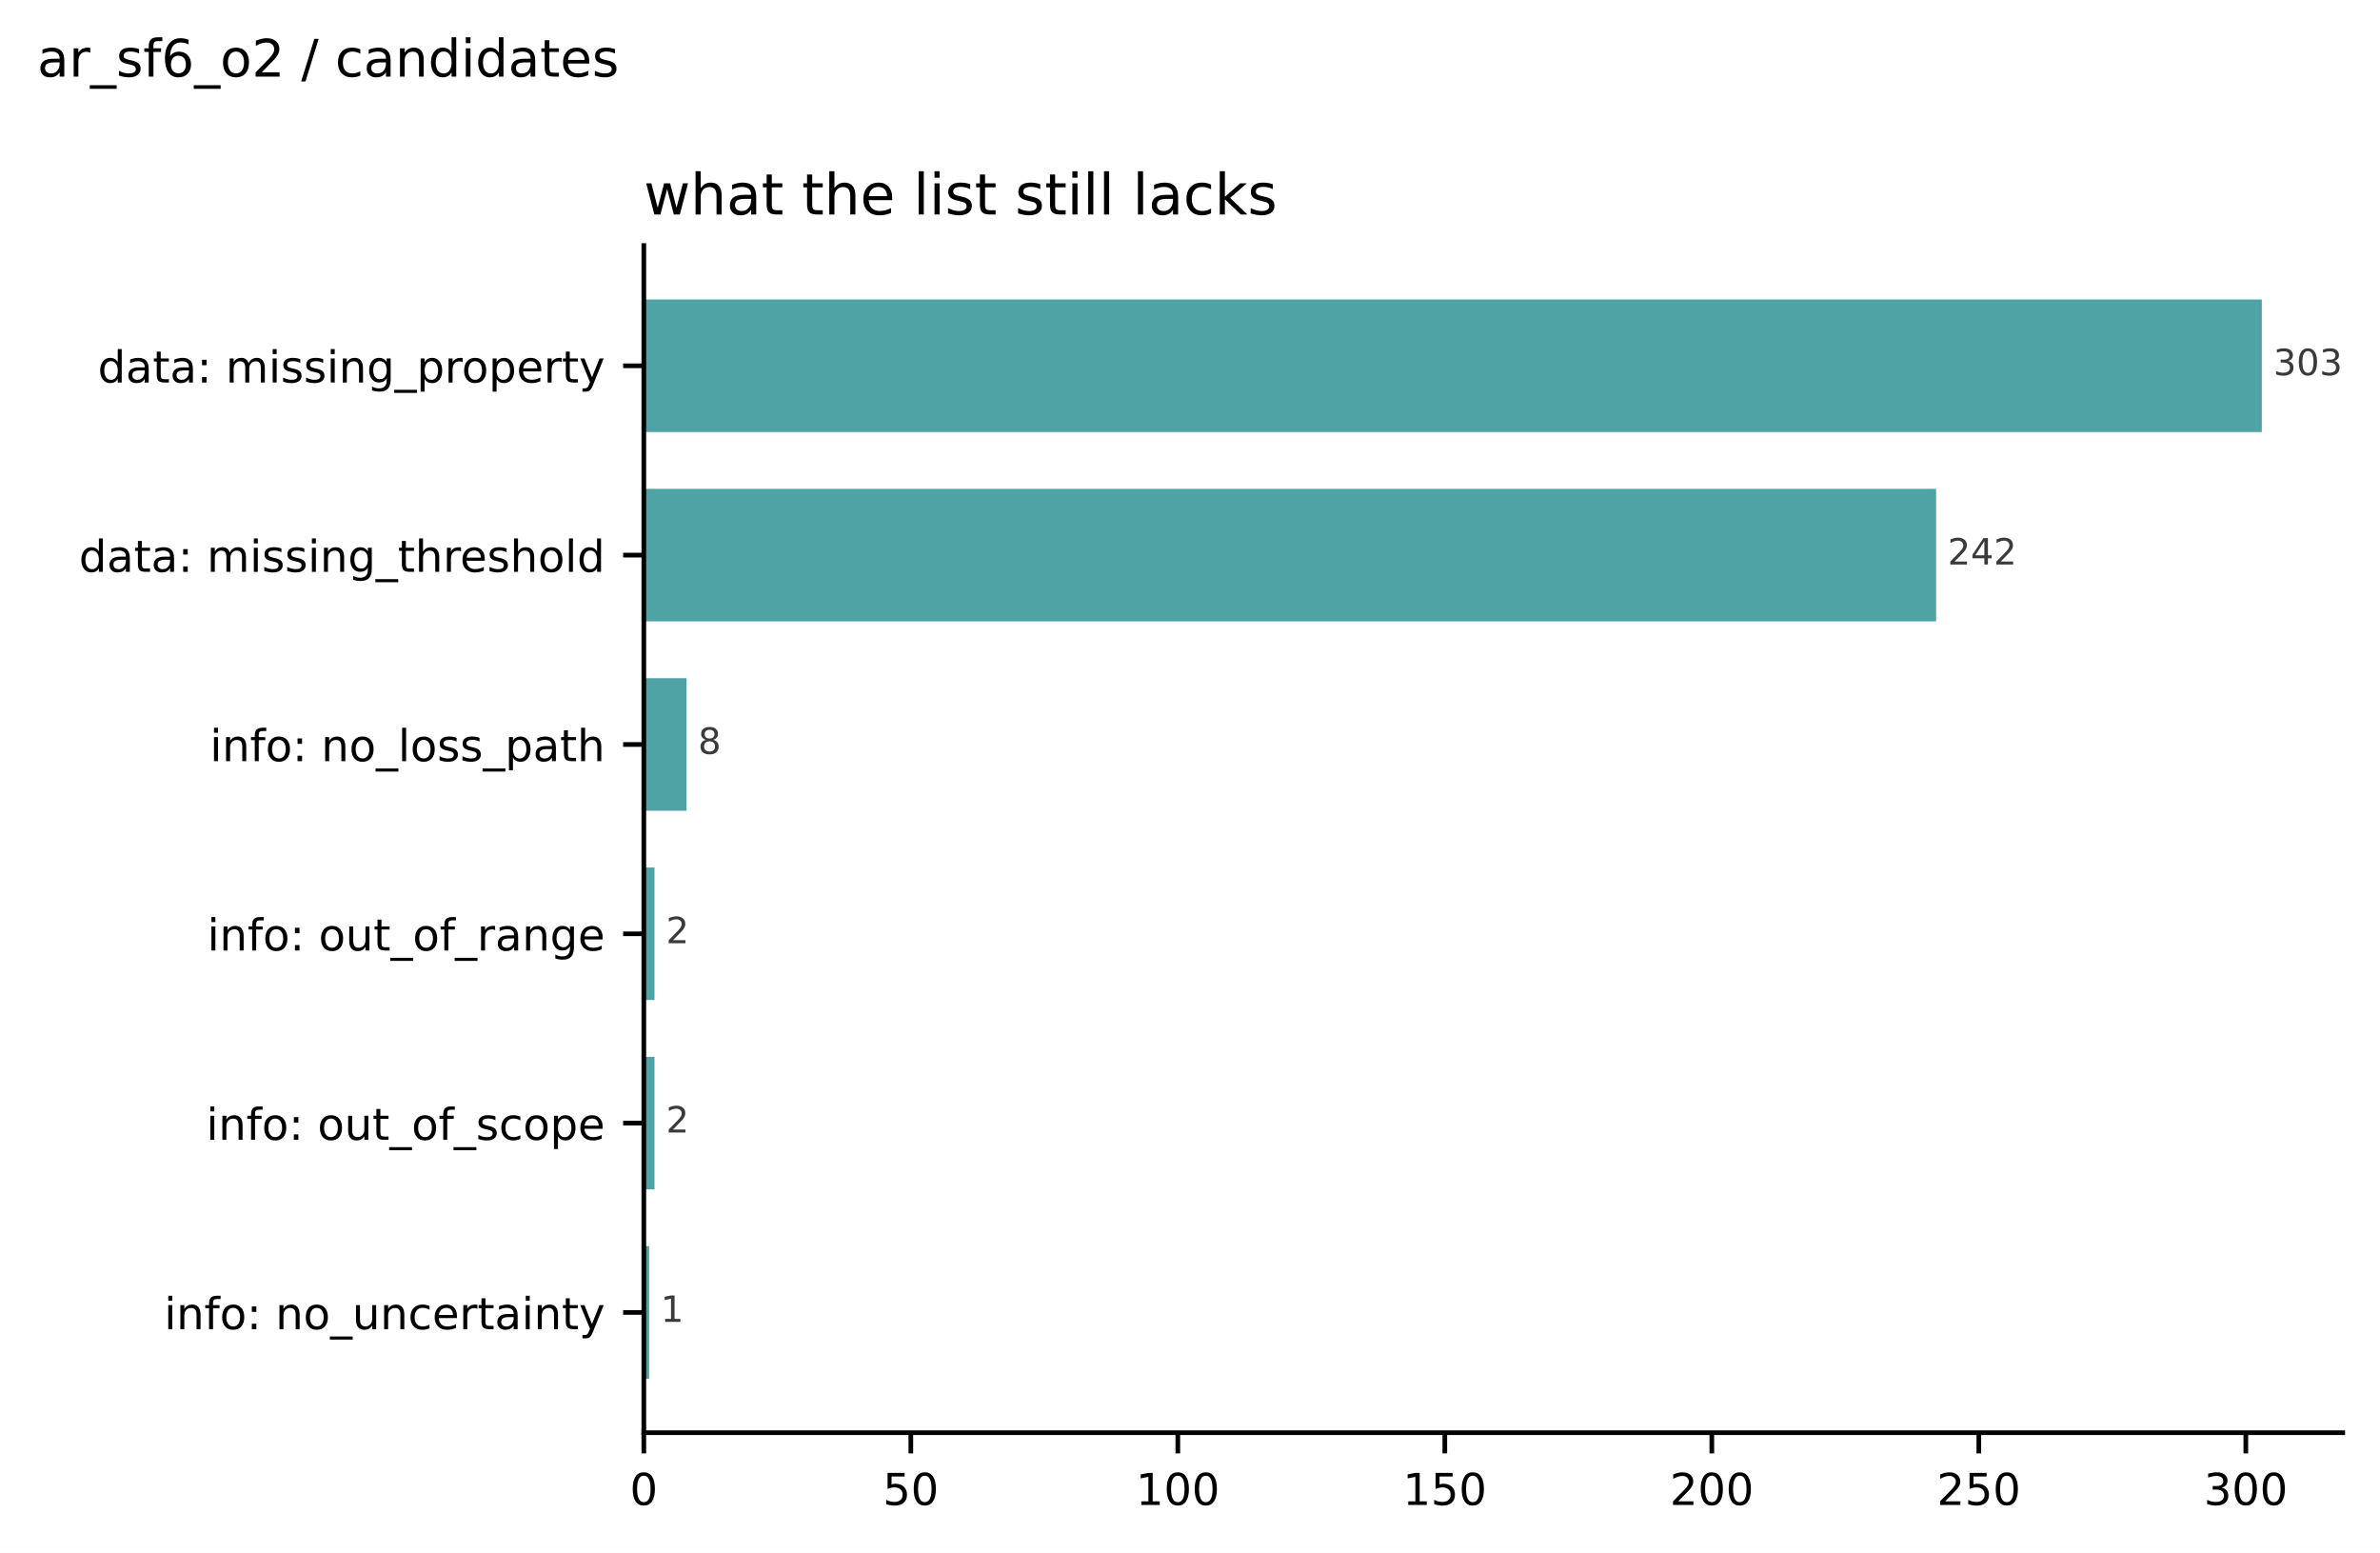
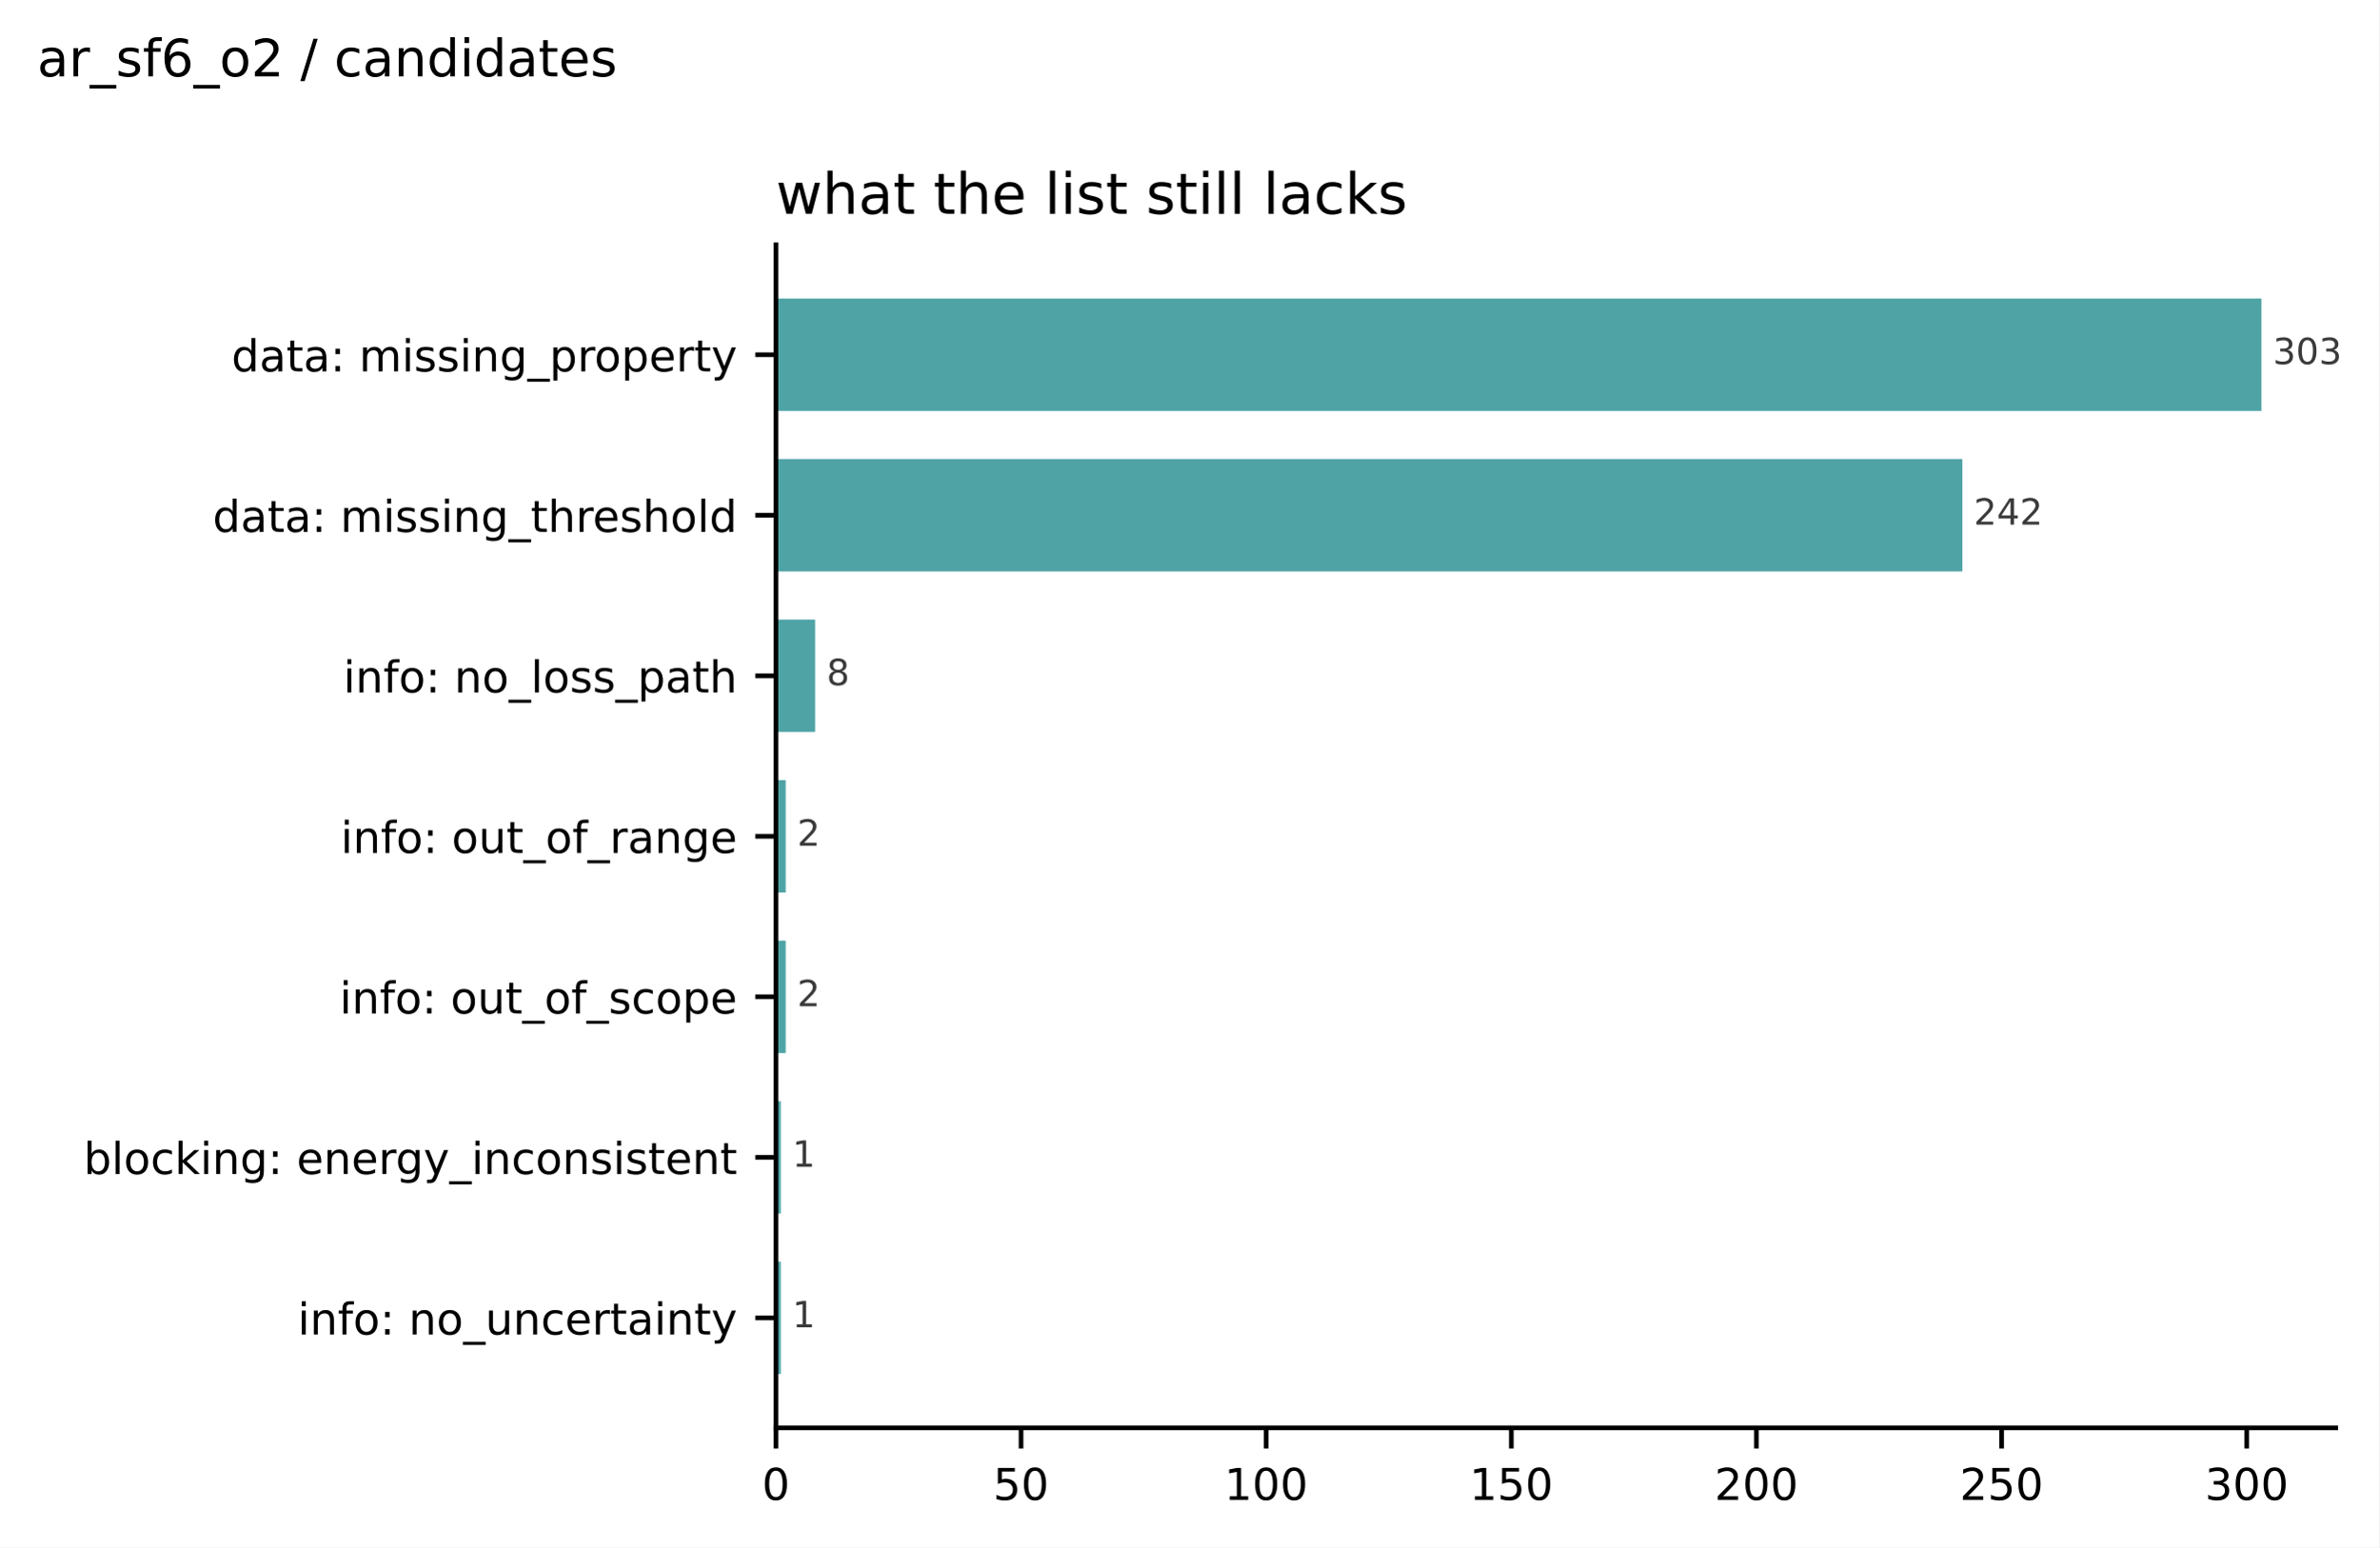
- <svg xmlns="http://www.w3.org/2000/svg" xmlns:xlink="http://www.w3.org/1999/xlink" width="459.792pt" height="299.93pt" viewBox="0 0 459.792 299.93" version="1.1">
+ <svg xmlns="http://www.w3.org/2000/svg" xmlns:xlink="http://www.w3.org/1999/xlink" width="460.985pt" height="299.93pt" viewBox="0 0 460.985 299.93" version="1.1">
  <defs>
    <style type="text/css">*{stroke-linejoin: round; stroke-linecap: butt}</style>
  </defs>
  <g id="figure_1">
    <g id="patch_1">
-       <path d="M 0 299.93  L 459.792 299.93  L 459.792 0  L 0 0  z " style="fill: #ffffff" />
+       <path d="M 0 299.93  L 460.985 299.93  L 460.985 0  L 0 0  z " style="fill: #ffffff" />
    </g>
    <g id="axes_1">
      <g id="patch_2">
-         <path d="M 124.381 276.73  L 452.592 276.73  L 452.592 47.432  L 124.381 47.432  z " style="fill: #ffffff" />
+         <path d="M 150.346 276.73  L 452.592 276.73  L 452.592 47.432  L 150.346 47.432  z " style="fill: #ffffff" />
      </g>
      <g id="patch_3">
-         <path d="M 124.381 57.854  L 436.963 57.854  L 436.963 83.454  L 124.381 83.454  z " clip-path="url(#pf690472e81)" style="fill: #4fa3a5" />
+         <path d="M 150.346 57.854  L 438.199 57.854  L 438.199 79.633  L 150.346 79.633  z " clip-path="url(#p294f166725)" style="fill: #4fa3a5" />
      </g>
      <g id="patch_4">
-         <path d="M 124.381 94.425  L 374.034 94.425  L 374.034 120.025  L 124.381 120.025  z " clip-path="url(#pf690472e81)" style="fill: #4fa3a5" />
+         <path d="M 150.346 88.967  L 380.249 88.967  L 380.249 110.745  L 150.346 110.745  z " clip-path="url(#p294f166725)" style="fill: #4fa3a5" />
      </g>
      <g id="patch_5">
-         <path d="M 124.381 130.996  L 132.634 130.996  L 132.634 156.595  L 124.381 156.595  z " clip-path="url(#pf690472e81)" style="fill: #4fa3a5" />
+         <path d="M 150.346 120.079  L 157.946 120.079  L 157.946 141.858  L 150.346 141.858  z " clip-path="url(#p294f166725)" style="fill: #4fa3a5" />
      </g>
      <g id="patch_6">
-         <path d="M 124.381 167.566  L 126.444 167.566  L 126.444 193.166  L 124.381 193.166  z " clip-path="url(#pf690472e81)" style="fill: #4fa3a5" />
+         <path d="M 150.346 151.192  L 152.246 151.192  L 152.246 172.97  L 150.346 172.97  z " clip-path="url(#p294f166725)" style="fill: #4fa3a5" />
      </g>
      <g id="patch_7">
-         <path d="M 124.381 204.137  L 126.444 204.137  L 126.444 229.737  L 124.381 229.737  z " clip-path="url(#pf690472e81)" style="fill: #4fa3a5" />
+         <path d="M 150.346 182.304  L 152.246 182.304  L 152.246 204.083  L 150.346 204.083  z " clip-path="url(#p294f166725)" style="fill: #4fa3a5" />
      </g>
      <g id="patch_8">
-         <path d="M 124.381 240.708  L 125.412 240.708  L 125.412 266.307  L 124.381 266.307  z " clip-path="url(#pf690472e81)" style="fill: #4fa3a5" />
+         <path d="M 150.346 213.416  L 151.296 213.416  L 151.296 235.195  L 150.346 235.195  z " clip-path="url(#p294f166725)" style="fill: #4fa3a5" />
+       </g>
+       <g id="patch_9">
+         <path d="M 150.346 244.529  L 151.296 244.529  L 151.296 266.307  L 150.346 266.307  z " clip-path="url(#p294f166725)" style="fill: #4fa3a5" />
      </g>
      <g id="matplotlib.axis_1">
        <g id="xtick_1">
          <g id="line2d_1">
            <defs>
-               <path id="mcb1770b736" d="M 0 0  L 0 4  " style="stroke: #000000; stroke-width: 0.9" />
+               <path id="m03c63ab951" d="M 0 0  L 0 4  " style="stroke: #000000; stroke-width: 0.9" />
            </defs>
            <g>
-               <use xlink:href="#mcb1770b736" x="124.381" y="276.73" style="stroke: #000000; stroke-width: 0.9" />
+               <use xlink:href="#m03c63ab951" x="150.346" y="276.73" style="stroke: #000000; stroke-width: 0.9" />
            </g>
          </g>
          <g id="text_1">
-             <g transform="translate(121.6767 290.688) scale(0.085 -0.085)">
+             <g transform="translate(147.6417 290.688) scale(0.085 -0.085)">
              <defs>
                <path id="DejaVuSans-13" d="M 2034 4250  Q 1547 4250 1301 3770  Q 1056 3291 1056 2328  Q 1056 1369 1301 889  Q 1547 409 2034 409  Q 2525 409 2770 889  Q 3016 1369 3016 2328  Q 3016 3291 2770 3770  Q 2525 4250 2034 4250  z M 2034 4750  Q 2819 4750 3233 4129  Q 3647 3509 3647 2328  Q 3647 1150 3233 529  Q 2819 -91 2034 -91  Q 1250 -91 836 529  Q 422 1150 422 2328  Q 422 3509 836 4129  Q 1250 4750 2034 4750  z " transform="scale(0.015625)" />
              </defs>
              <use xlink:href="#DejaVuSans-13" />
            </g>
          </g>
        </g>
        <g id="xtick_2">
          <g id="line2d_2">
            <g>
-               <use xlink:href="#mcb1770b736" x="175.962" y="276.73" style="stroke: #000000; stroke-width: 0.9" />
+               <use xlink:href="#m03c63ab951" x="197.846" y="276.73" style="stroke: #000000; stroke-width: 0.9" />
            </g>
          </g>
          <g id="text_2">
-             <g transform="translate(170.5538 290.688) scale(0.085 -0.085)">
+             <g transform="translate(192.4382 290.688) scale(0.085 -0.085)">
              <defs>
                <path id="DejaVuSans-18" d="M 691 4666  L 3169 4666  L 3169 4134  L 1269 4134  L 1269 2991  Q 1406 3038 1543 3061  Q 1681 3084 1819 3084  Q 2600 3084 3056 2656  Q 3513 2228 3513 1497  Q 3513 744 3044 326  Q 2575 -91 1722 -91  Q 1428 -91 1123 -41  Q 819 9 494 109  L 494 744  Q 775 591 1075 516  Q 1375 441 1709 441  Q 2250 441 2565 725  Q 2881 1009 2881 1497  Q 2881 1984 2565 2268  Q 2250 2553 1709 2553  Q 1456 2553 1204 2497  Q 953 2441 691 2322  L 691 4666  z " transform="scale(0.015625)" />
              </defs>
              <use xlink:href="#DejaVuSans-18" />
              <use xlink:href="#DejaVuSans-13" transform="translate(63.625 0)" />
            </g>
          </g>
        </g>
        <g id="xtick_3">
          <g id="line2d_3">
            <g>
-               <use xlink:href="#mcb1770b736" x="227.543" y="276.73" style="stroke: #000000; stroke-width: 0.9" />
+               <use xlink:href="#m03c63ab951" x="245.347" y="276.73" style="stroke: #000000; stroke-width: 0.9" />
            </g>
          </g>
          <g id="text_3">
-             <g transform="translate(219.431 290.688) scale(0.085 -0.085)">
+             <g transform="translate(237.2347 290.688) scale(0.085 -0.085)">
              <defs>
                <path id="DejaVuSans-14" d="M 794 531  L 1825 531  L 1825 4091  L 703 3866  L 703 4441  L 1819 4666  L 2450 4666  L 2450 531  L 3481 531  L 3481 0  L 794 0  L 794 531  z " transform="scale(0.015625)" />
              </defs>
              <use xlink:href="#DejaVuSans-14" />
              <use xlink:href="#DejaVuSans-13" transform="translate(63.625 0)" />
              <use xlink:href="#DejaVuSans-13" transform="translate(127.25 0)" />
            </g>
          </g>
        </g>
        <g id="xtick_4">
          <g id="line2d_4">
            <g>
-               <use xlink:href="#mcb1770b736" x="279.124" y="276.73" style="stroke: #000000; stroke-width: 0.9" />
+               <use xlink:href="#m03c63ab951" x="292.848" y="276.73" style="stroke: #000000; stroke-width: 0.9" />
            </g>
          </g>
          <g id="text_4">
-             <g transform="translate(271.0122 290.688) scale(0.085 -0.085)">
+             <g transform="translate(284.7353 290.688) scale(0.085 -0.085)">
              <use xlink:href="#DejaVuSans-14" />
              <use xlink:href="#DejaVuSans-18" transform="translate(63.625 0)" />
              <use xlink:href="#DejaVuSans-13" transform="translate(127.25 0)" />
            </g>
          </g>
        </g>
        <g id="xtick_5">
          <g id="line2d_5">
            <g>
-               <use xlink:href="#mcb1770b736" x="330.706" y="276.73" style="stroke: #000000; stroke-width: 0.9" />
+               <use xlink:href="#m03c63ab951" x="340.348" y="276.73" style="stroke: #000000; stroke-width: 0.9" />
            </g>
          </g>
          <g id="text_5">
-             <g transform="translate(322.5934 290.688) scale(0.085 -0.085)">
+             <g transform="translate(332.2359 290.688) scale(0.085 -0.085)">
              <defs>
                <path id="DejaVuSans-15" d="M 1228 531  L 3431 531  L 3431 0  L 469 0  L 469 531  Q 828 903 1448 1529  Q 2069 2156 2228 2338  Q 2531 2678 2651 2914  Q 2772 3150 2772 3378  Q 2772 3750 2511 3984  Q 2250 4219 1831 4219  Q 1534 4219 1204 4116  Q 875 4013 500 3803  L 500 4441  Q 881 4594 1212 4672  Q 1544 4750 1819 4750  Q 2544 4750 2975 4387  Q 3406 4025 3406 3419  Q 3406 3131 3298 2873  Q 3191 2616 2906 2266  Q 2828 2175 2409 1742  Q 1991 1309 1228 531  z " transform="scale(0.015625)" />
              </defs>
              <use xlink:href="#DejaVuSans-15" />
              <use xlink:href="#DejaVuSans-13" transform="translate(63.625 0)" />
              <use xlink:href="#DejaVuSans-13" transform="translate(127.25 0)" />
            </g>
          </g>
        </g>
        <g id="xtick_6">
          <g id="line2d_6">
            <g>
-               <use xlink:href="#mcb1770b736" x="382.287" y="276.73" style="stroke: #000000; stroke-width: 0.9" />
+               <use xlink:href="#m03c63ab951" x="387.849" y="276.73" style="stroke: #000000; stroke-width: 0.9" />
            </g>
          </g>
          <g id="text_6">
-             <g transform="translate(374.1746 290.688) scale(0.085 -0.085)">
+             <g transform="translate(379.7365 290.688) scale(0.085 -0.085)">
              <use xlink:href="#DejaVuSans-15" />
              <use xlink:href="#DejaVuSans-18" transform="translate(63.625 0)" />
              <use xlink:href="#DejaVuSans-13" transform="translate(127.25 0)" />
            </g>
          </g>
        </g>
        <g id="xtick_7">
          <g id="line2d_7">
            <g>
-               <use xlink:href="#mcb1770b736" x="433.868" y="276.73" style="stroke: #000000; stroke-width: 0.9" />
+               <use xlink:href="#m03c63ab951" x="435.349" y="276.73" style="stroke: #000000; stroke-width: 0.9" />
            </g>
          </g>
          <g id="text_7">
-             <g transform="translate(425.7558 290.688) scale(0.085 -0.085)">
+             <g transform="translate(427.2371 290.688) scale(0.085 -0.085)">
              <defs>
                <path id="DejaVuSans-16" d="M 2597 2516  Q 3050 2419 3304 2112  Q 3559 1806 3559 1356  Q 3559 666 3084 287  Q 2609 -91 1734 -91  Q 1441 -91 1130 -33  Q 819 25 488 141  L 488 750  Q 750 597 1062 519  Q 1375 441 1716 441  Q 2309 441 2620 675  Q 2931 909 2931 1356  Q 2931 1769 2642 2001  Q 2353 2234 1838 2234  L 1294 2234  L 1294 2753  L 1863 2753  Q 2328 2753 2575 2939  Q 2822 3125 2822 3475  Q 2822 3834 2567 4026  Q 2313 4219 1838 4219  Q 1578 4219 1281 4162  Q 984 4106 628 3988  L 628 4550  Q 988 4650 1302 4700  Q 1616 4750 1894 4750  Q 2613 4750 3031 4423  Q 3450 4097 3450 3541  Q 3450 3153 3228 2886  Q 3006 2619 2597 2516  z " transform="scale(0.015625)" />
              </defs>
              <use xlink:href="#DejaVuSans-16" />
              <use xlink:href="#DejaVuSans-13" transform="translate(63.625 0)" />
              <use xlink:href="#DejaVuSans-13" transform="translate(127.25 0)" />
            </g>
          </g>
        </g>
      </g>
      <g id="matplotlib.axis_2">
        <g id="ytick_1">
          <g id="line2d_8">
            <defs>
-               <path id="mdb9c7c57e3" d="M 0 0  L -4 0  " style="stroke: #000000; stroke-width: 0.9" />
+               <path id="mc50cf86be0" d="M 0 0  L -4 0  " style="stroke: #000000; stroke-width: 0.9" />
            </defs>
            <g>
-               <use xlink:href="#mdb9c7c57e3" x="124.381" y="70.654" style="stroke: #000000; stroke-width: 0.9" />
+               <use xlink:href="#mc50cf86be0" x="150.346" y="68.744" style="stroke: #000000; stroke-width: 0.9" />
            </g>
          </g>
          <g id="text_8">
-             <g transform="translate(18.89036 73.88349) scale(0.085 -0.085)">
+             <g transform="translate(44.85536 71.97308) scale(0.085 -0.085)">
              <defs>
                <path id="DejaVuSans-47" d="M 2906 2969  L 2906 4863  L 3481 4863  L 3481 0  L 2906 0  L 2906 525  Q 2725 213 2448 61  Q 2172 -91 1784 -91  Q 1150 -91 751 415  Q 353 922 353 1747  Q 353 2572 751 3078  Q 1150 3584 1784 3584  Q 2172 3584 2448 3432  Q 2725 3281 2906 2969  z M 947 1747  Q 947 1113 1208 752  Q 1469 391 1925 391  Q 2381 391 2643 752  Q 2906 1113 2906 1747  Q 2906 2381 2643 2742  Q 2381 3103 1925 3103  Q 1469 3103 1208 2742  Q 947 2381 947 1747  z " transform="scale(0.015625)" />
                <path id="DejaVuSans-44" d="M 2194 1759  Q 1497 1759 1228 1600  Q 959 1441 959 1056  Q 959 750 1161 570  Q 1363 391 1709 391  Q 2188 391 2477 730  Q 2766 1069 2766 1631  L 2766 1759  L 2194 1759  z M 3341 1997  L 3341 0  L 2766 0  L 2766 531  Q 2569 213 2275 61  Q 1981 -91 1556 -91  Q 1019 -91 701 211  Q 384 513 384 1019  Q 384 1609 779 1909  Q 1175 2209 1959 2209  L 2766 2209  L 2766 2266  Q 2766 2663 2505 2880  Q 2244 3097 1772 3097  Q 1472 3097 1187 3025  Q 903 2953 641 2809  L 641 3341  Q 956 3463 1253 3523  Q 1550 3584 1831 3584  Q 2591 3584 2966 3190  Q 3341 2797 3341 1997  z " transform="scale(0.015625)" />
                <path id="DejaVuSans-57" d="M 1172 4494  L 1172 3500  L 2356 3500  L 2356 3053  L 1172 3053  L 1172 1153  Q 1172 725 1289 603  Q 1406 481 1766 481  L 2356 481  L 2356 0  L 1766 0  Q 1100 0 847 248  Q 594 497 594 1153  L 594 3053  L 172 3053  L 172 3500  L 594 3500  L 594 4494  L 1172 4494  z " transform="scale(0.015625)" />
                <path id="DejaVuSans-1d" d="M 750 794  L 1409 794  L 1409 0  L 750 0  L 750 794  z M 750 3309  L 1409 3309  L 1409 2516  L 750 2516  L 750 3309  z " transform="scale(0.015625)" />
                <path id="DejaVuSans-3" transform="scale(0.015625)" />
                <path id="DejaVuSans-50" d="M 3328 2828  Q 3544 3216 3844 3400  Q 4144 3584 4550 3584  Q 5097 3584 5394 3201  Q 5691 2819 5691 2113  L 5691 0  L 5113 0  L 5113 2094  Q 5113 2597 4934 2840  Q 4756 3084 4391 3084  Q 3944 3084 3684 2787  Q 3425 2491 3425 1978  L 3425 0  L 2847 0  L 2847 2094  Q 2847 2600 2669 2842  Q 2491 3084 2119 3084  Q 1678 3084 1418 2786  Q 1159 2488 1159 1978  L 1159 0  L 581 0  L 581 3500  L 1159 3500  L 1159 2956  Q 1356 3278 1631 3431  Q 1906 3584 2284 3584  Q 2666 3584 2933 3390  Q 3200 3197 3328 2828  z " transform="scale(0.015625)" />
                <path id="DejaVuSans-4c" d="M 603 3500  L 1178 3500  L 1178 0  L 603 0  L 603 3500  z M 603 4863  L 1178 4863  L 1178 4134  L 603 4134  L 603 4863  z " transform="scale(0.015625)" />
                <path id="DejaVuSans-56" d="M 2834 3397  L 2834 2853  Q 2591 2978 2328 3040  Q 2066 3103 1784 3103  Q 1356 3103 1142 2972  Q 928 2841 928 2578  Q 928 2378 1081 2264  Q 1234 2150 1697 2047  L 1894 2003  Q 2506 1872 2764 1633  Q 3022 1394 3022 966  Q 3022 478 2636 193  Q 2250 -91 1575 -91  Q 1294 -91 989 -36  Q 684 19 347 128  L 347 722  Q 666 556 975 473  Q 1284 391 1588 391  Q 1994 391 2212 530  Q 2431 669 2431 922  Q 2431 1156 2273 1281  Q 2116 1406 1581 1522  L 1381 1569  Q 847 1681 609 1914  Q 372 2147 372 2553  Q 372 3047 722 3315  Q 1072 3584 1716 3584  Q 2034 3584 2315 3537  Q 2597 3491 2834 3397  z " transform="scale(0.015625)" />
                <path id="DejaVuSans-51" d="M 3513 2113  L 3513 0  L 2938 0  L 2938 2094  Q 2938 2591 2744 2837  Q 2550 3084 2163 3084  Q 1697 3084 1428 2787  Q 1159 2491 1159 1978  L 1159 0  L 581 0  L 581 3500  L 1159 3500  L 1159 2956  Q 1366 3272 1645 3428  Q 1925 3584 2291 3584  Q 2894 3584 3203 3211  Q 3513 2838 3513 2113  z " transform="scale(0.015625)" />
                <path id="DejaVuSans-4a" d="M 2906 1791  Q 2906 2416 2648 2759  Q 2391 3103 1925 3103  Q 1463 3103 1205 2759  Q 947 2416 947 1791  Q 947 1169 1205 825  Q 1463 481 1925 481  Q 2391 481 2648 825  Q 2906 1169 2906 1791  z M 3481 434  Q 3481 -459 3084 -895  Q 2688 -1331 1869 -1331  Q 1566 -1331 1297 -1286  Q 1028 -1241 775 -1147  L 775 -588  Q 1028 -725 1275 -790  Q 1522 -856 1778 -856  Q 2344 -856 2625 -561  Q 2906 -266 2906 331  L 2906 616  Q 2728 306 2450 153  Q 2172 0 1784 0  Q 1141 0 747 490  Q 353 981 353 1791  Q 353 2603 747 3093  Q 1141 3584 1784 3584  Q 2172 3584 2450 3431  Q 2728 3278 2906 2969  L 2906 3500  L 3481 3500  L 3481 434  z " transform="scale(0.015625)" />
                <path id="DejaVuSans-42" d="M 3263 -1063  L 3263 -1509  L -63 -1509  L -63 -1063  L 3263 -1063  z " transform="scale(0.015625)" />
                <path id="DejaVuSans-53" d="M 1159 525  L 1159 -1331  L 581 -1331  L 581 3500  L 1159 3500  L 1159 2969  Q 1341 3281 1617 3432  Q 1894 3584 2278 3584  Q 2916 3584 3314 3078  Q 3713 2572 3713 1747  Q 3713 922 3314 415  Q 2916 -91 2278 -91  Q 1894 -91 1617 61  Q 1341 213 1159 525  z M 3116 1747  Q 3116 2381 2855 2742  Q 2594 3103 2138 3103  Q 1681 3103 1420 2742  Q 1159 2381 1159 1747  Q 1159 1113 1420 752  Q 1681 391 2138 391  Q 2594 391 2855 752  Q 3116 1113 3116 1747  z " transform="scale(0.015625)" />
                <path id="DejaVuSans-55" d="M 2631 2963  Q 2534 3019 2420 3045  Q 2306 3072 2169 3072  Q 1681 3072 1420 2755  Q 1159 2438 1159 1844  L 1159 0  L 581 0  L 581 3500  L 1159 3500  L 1159 2956  Q 1341 3275 1631 3429  Q 1922 3584 2338 3584  Q 2397 3584 2469 3576  Q 2541 3569 2628 3553  L 2631 2963  z " transform="scale(0.015625)" />
                <path id="DejaVuSans-52" d="M 1959 3097  Q 1497 3097 1228 2736  Q 959 2375 959 1747  Q 959 1119 1226 758  Q 1494 397 1959 397  Q 2419 397 2687 759  Q 2956 1122 2956 1747  Q 2956 2369 2687 2733  Q 2419 3097 1959 3097  z M 1959 3584  Q 2709 3584 3137 3096  Q 3566 2609 3566 1747  Q 3566 888 3137 398  Q 2709 -91 1959 -91  Q 1206 -91 779 398  Q 353 888 353 1747  Q 353 2609 779 3096  Q 1206 3584 1959 3584  z " transform="scale(0.015625)" />
                <path id="DejaVuSans-48" d="M 3597 1894  L 3597 1613  L 953 1613  Q 991 1019 1311 708  Q 1631 397 2203 397  Q 2534 397 2845 478  Q 3156 559 3463 722  L 3463 178  Q 3153 47 2828 -22  Q 2503 -91 2169 -91  Q 1331 -91 842 396  Q 353 884 353 1716  Q 353 2575 817 3079  Q 1281 3584 2069 3584  Q 2775 3584 3186 3129  Q 3597 2675 3597 1894  z M 3022 2063  Q 3016 2534 2758 2815  Q 2500 3097 2075 3097  Q 1594 3097 1305 2825  Q 1016 2553 972 2059  L 3022 2063  z " transform="scale(0.015625)" />
                <path id="DejaVuSans-5c" d="M 2059 -325  Q 1816 -950 1584 -1140  Q 1353 -1331 966 -1331  L 506 -1331  L 506 -850  L 844 -850  Q 1081 -850 1212 -737  Q 1344 -625 1503 -206  L 1606 56  L 191 3500  L 800 3500  L 1894 763  L 2988 3500  L 3597 3500  L 2059 -325  z " transform="scale(0.015625)" />
              </defs>
              <use xlink:href="#DejaVuSans-47" />
              <use xlink:href="#DejaVuSans-44" transform="translate(63.48438 0)" />
              <use xlink:href="#DejaVuSans-57" transform="translate(124.7656 0)" />
              <use xlink:href="#DejaVuSans-44" transform="translate(163.9688 0)" />
              <use xlink:href="#DejaVuSans-1d" transform="translate(225.25 0)" />
              <use xlink:href="#DejaVuSans-3" transform="translate(258.9375 0)" />
              <use xlink:href="#DejaVuSans-50" transform="translate(290.7188 0)" />
              <use xlink:href="#DejaVuSans-4c" transform="translate(388.125 0)" />
              <use xlink:href="#DejaVuSans-56" transform="translate(415.9062 0)" />
              <use xlink:href="#DejaVuSans-56" transform="translate(468 0)" />
              <use xlink:href="#DejaVuSans-4c" transform="translate(520.0938 0)" />
              <use xlink:href="#DejaVuSans-51" transform="translate(547.875 0)" />
              <use xlink:href="#DejaVuSans-4a" transform="translate(611.25 0)" />
              <use xlink:href="#DejaVuSans-42" transform="translate(674.7344 0)" />
              <use xlink:href="#DejaVuSans-53" transform="translate(724.7344 0)" />
              <use xlink:href="#DejaVuSans-55" transform="translate(788.2188 0)" />
              <use xlink:href="#DejaVuSans-52" transform="translate(827.125 0)" />
              <use xlink:href="#DejaVuSans-53" transform="translate(888.3125 0)" />
              <use xlink:href="#DejaVuSans-48" transform="translate(951.7969 0)" />
              <use xlink:href="#DejaVuSans-55" transform="translate(1013.328 0)" />
              <use xlink:href="#DejaVuSans-57" transform="translate(1054.438 0)" />
              <use xlink:href="#DejaVuSans-5c" transform="translate(1093.641 0)" />
            </g>
          </g>
        </g>
        <g id="ytick_2">
          <g id="line2d_9">
            <g>
-               <use xlink:href="#mdb9c7c57e3" x="124.381" y="107.225" style="stroke: #000000; stroke-width: 0.9" />
+               <use xlink:href="#mc50cf86be0" x="150.346" y="99.856" style="stroke: #000000; stroke-width: 0.9" />
            </g>
          </g>
          <g id="text_9">
-             <g transform="translate(15.24864 110.4542) scale(0.085 -0.085)">
+             <g transform="translate(41.21364 103.0855) scale(0.085 -0.085)">
              <defs>
                <path id="DejaVuSans-4b" d="M 3513 2113  L 3513 0  L 2938 0  L 2938 2094  Q 2938 2591 2744 2837  Q 2550 3084 2163 3084  Q 1697 3084 1428 2787  Q 1159 2491 1159 1978  L 1159 0  L 581 0  L 581 4863  L 1159 4863  L 1159 2956  Q 1366 3272 1645 3428  Q 1925 3584 2291 3584  Q 2894 3584 3203 3211  Q 3513 2838 3513 2113  z " transform="scale(0.015625)" />
                <path id="DejaVuSans-4f" d="M 603 4863  L 1178 4863  L 1178 0  L 603 0  L 603 4863  z " transform="scale(0.015625)" />
              </defs>
              <use xlink:href="#DejaVuSans-47" />
              <use xlink:href="#DejaVuSans-44" transform="translate(63.48438 0)" />
              <use xlink:href="#DejaVuSans-57" transform="translate(124.7656 0)" />
              <use xlink:href="#DejaVuSans-44" transform="translate(163.9688 0)" />
              <use xlink:href="#DejaVuSans-1d" transform="translate(225.25 0)" />
              <use xlink:href="#DejaVuSans-3" transform="translate(258.9375 0)" />
              <use xlink:href="#DejaVuSans-50" transform="translate(290.7188 0)" />
              <use xlink:href="#DejaVuSans-4c" transform="translate(388.125 0)" />
              <use xlink:href="#DejaVuSans-56" transform="translate(415.9062 0)" />
              <use xlink:href="#DejaVuSans-56" transform="translate(468 0)" />
              <use xlink:href="#DejaVuSans-4c" transform="translate(520.0938 0)" />
              <use xlink:href="#DejaVuSans-51" transform="translate(547.875 0)" />
              <use xlink:href="#DejaVuSans-4a" transform="translate(611.25 0)" />
              <use xlink:href="#DejaVuSans-42" transform="translate(674.7344 0)" />
              <use xlink:href="#DejaVuSans-57" transform="translate(724.7344 0)" />
              <use xlink:href="#DejaVuSans-4b" transform="translate(763.9375 0)" />
              <use xlink:href="#DejaVuSans-55" transform="translate(827.3125 0)" />
              <use xlink:href="#DejaVuSans-48" transform="translate(866.2188 0)" />
              <use xlink:href="#DejaVuSans-56" transform="translate(927.75 0)" />
              <use xlink:href="#DejaVuSans-4b" transform="translate(979.8438 0)" />
              <use xlink:href="#DejaVuSans-52" transform="translate(1043.219 0)" />
              <use xlink:href="#DejaVuSans-4f" transform="translate(1104.406 0)" />
              <use xlink:href="#DejaVuSans-47" transform="translate(1132.188 0)" />
            </g>
          </g>
        </g>
        <g id="ytick_3">
          <g id="line2d_10">
            <g>
-               <use xlink:href="#mdb9c7c57e3" x="124.381" y="143.796" style="stroke: #000000; stroke-width: 0.9" />
+               <use xlink:href="#mc50cf86be0" x="150.346" y="130.969" style="stroke: #000000; stroke-width: 0.9" />
            </g>
          </g>
          <g id="text_10">
-             <g transform="translate(40.54411 147.0249) scale(0.085 -0.085)">
+             <g transform="translate(66.50911 134.1978) scale(0.085 -0.085)">
              <defs>
                <path id="DejaVuSans-49" d="M 2375 4863  L 2375 4384  L 1825 4384  Q 1516 4384 1395 4259  Q 1275 4134 1275 3809  L 1275 3500  L 2222 3500  L 2222 3053  L 1275 3053  L 1275 0  L 697 0  L 697 3053  L 147 3053  L 147 3500  L 697 3500  L 697 3744  Q 697 4328 969 4595  Q 1241 4863 1831 4863  L 2375 4863  z " transform="scale(0.015625)" />
              </defs>
              <use xlink:href="#DejaVuSans-4c" />
              <use xlink:href="#DejaVuSans-51" transform="translate(27.78125 0)" />
              <use xlink:href="#DejaVuSans-49" transform="translate(91.15625 0)" />
              <use xlink:href="#DejaVuSans-52" transform="translate(126.3594 0)" />
              <use xlink:href="#DejaVuSans-1d" transform="translate(187.5469 0)" />
              <use xlink:href="#DejaVuSans-3" transform="translate(221.2344 0)" />
              <use xlink:href="#DejaVuSans-51" transform="translate(253.0156 0)" />
              <use xlink:href="#DejaVuSans-52" transform="translate(316.3906 0)" />
              <use xlink:href="#DejaVuSans-42" transform="translate(377.5781 0)" />
              <use xlink:href="#DejaVuSans-4f" transform="translate(427.5781 0)" />
              <use xlink:href="#DejaVuSans-52" transform="translate(455.3594 0)" />
              <use xlink:href="#DejaVuSans-56" transform="translate(516.5469 0)" />
              <use xlink:href="#DejaVuSans-56" transform="translate(568.6406 0)" />
              <use xlink:href="#DejaVuSans-42" transform="translate(620.7344 0)" />
              <use xlink:href="#DejaVuSans-53" transform="translate(670.7344 0)" />
              <use xlink:href="#DejaVuSans-44" transform="translate(734.2188 0)" />
              <use xlink:href="#DejaVuSans-57" transform="translate(795.5 0)" />
              <use xlink:href="#DejaVuSans-4b" transform="translate(834.7031 0)" />
            </g>
          </g>
        </g>
        <g id="ytick_4">
          <g id="line2d_11">
            <g>
-               <use xlink:href="#mdb9c7c57e3" x="124.381" y="180.366" style="stroke: #000000; stroke-width: 0.9" />
+               <use xlink:href="#mc50cf86be0" x="150.346" y="162.081" style="stroke: #000000; stroke-width: 0.9" />
            </g>
          </g>
          <g id="text_11">
-             <g transform="translate(40.04473 183.5956) scale(0.085 -0.085)">
+             <g transform="translate(66.00973 165.3102) scale(0.085 -0.085)">
              <defs>
                <path id="DejaVuSans-58" d="M 544 1381  L 544 3500  L 1119 3500  L 1119 1403  Q 1119 906 1312 657  Q 1506 409 1894 409  Q 2359 409 2629 706  Q 2900 1003 2900 1516  L 2900 3500  L 3475 3500  L 3475 0  L 2900 0  L 2900 538  Q 2691 219 2414 64  Q 2138 -91 1772 -91  Q 1169 -91 856 284  Q 544 659 544 1381  z M 1991 3584  L 1991 3584  z " transform="scale(0.015625)" />
              </defs>
              <use xlink:href="#DejaVuSans-4c" />
              <use xlink:href="#DejaVuSans-51" transform="translate(27.78125 0)" />
              <use xlink:href="#DejaVuSans-49" transform="translate(91.15625 0)" />
              <use xlink:href="#DejaVuSans-52" transform="translate(126.3594 0)" />
              <use xlink:href="#DejaVuSans-1d" transform="translate(187.5469 0)" />
              <use xlink:href="#DejaVuSans-3" transform="translate(221.2344 0)" />
              <use xlink:href="#DejaVuSans-52" transform="translate(253.0156 0)" />
              <use xlink:href="#DejaVuSans-58" transform="translate(314.2031 0)" />
              <use xlink:href="#DejaVuSans-57" transform="translate(377.5781 0)" />
              <use xlink:href="#DejaVuSans-42" transform="translate(416.7812 0)" />
              <use xlink:href="#DejaVuSans-52" transform="translate(466.7812 0)" />
              <use xlink:href="#DejaVuSans-49" transform="translate(527.9688 0)" />
              <use xlink:href="#DejaVuSans-42" transform="translate(563.1719 0)" />
              <use xlink:href="#DejaVuSans-55" transform="translate(613.1719 0)" />
              <use xlink:href="#DejaVuSans-44" transform="translate(654.2812 0)" />
              <use xlink:href="#DejaVuSans-51" transform="translate(715.5625 0)" />
              <use xlink:href="#DejaVuSans-4a" transform="translate(778.9375 0)" />
              <use xlink:href="#DejaVuSans-48" transform="translate(842.4219 0)" />
            </g>
          </g>
        </g>
        <g id="ytick_5">
          <g id="line2d_12">
            <g>
-               <use xlink:href="#mdb9c7c57e3" x="124.381" y="216.937" style="stroke: #000000; stroke-width: 0.9" />
+               <use xlink:href="#mc50cf86be0" x="150.346" y="193.193" style="stroke: #000000; stroke-width: 0.9" />
            </g>
          </g>
          <g id="text_12">
-             <g transform="translate(39.83223 220.1663) scale(0.085 -0.085)">
+             <g transform="translate(65.79723 196.4226) scale(0.085 -0.085)">
              <defs>
                <path id="DejaVuSans-46" d="M 3122 3366  L 3122 2828  Q 2878 2963 2633 3030  Q 2388 3097 2138 3097  Q 1578 3097 1268 2742  Q 959 2388 959 1747  Q 959 1106 1268 751  Q 1578 397 2138 397  Q 2388 397 2633 464  Q 2878 531 3122 666  L 3122 134  Q 2881 22 2623 -34  Q 2366 -91 2075 -91  Q 1284 -91 818 406  Q 353 903 353 1747  Q 353 2603 823 3093  Q 1294 3584 2113 3584  Q 2378 3584 2631 3529  Q 2884 3475 3122 3366  z " transform="scale(0.015625)" />
              </defs>
              <use xlink:href="#DejaVuSans-4c" />
              <use xlink:href="#DejaVuSans-51" transform="translate(27.78125 0)" />
              <use xlink:href="#DejaVuSans-49" transform="translate(91.15625 0)" />
              <use xlink:href="#DejaVuSans-52" transform="translate(126.3594 0)" />
              <use xlink:href="#DejaVuSans-1d" transform="translate(187.5469 0)" />
              <use xlink:href="#DejaVuSans-3" transform="translate(221.2344 0)" />
              <use xlink:href="#DejaVuSans-52" transform="translate(253.0156 0)" />
              <use xlink:href="#DejaVuSans-58" transform="translate(314.2031 0)" />
              <use xlink:href="#DejaVuSans-57" transform="translate(377.5781 0)" />
              <use xlink:href="#DejaVuSans-42" transform="translate(416.7812 0)" />
              <use xlink:href="#DejaVuSans-52" transform="translate(466.7812 0)" />
              <use xlink:href="#DejaVuSans-49" transform="translate(527.9688 0)" />
              <use xlink:href="#DejaVuSans-42" transform="translate(563.1719 0)" />
              <use xlink:href="#DejaVuSans-56" transform="translate(613.1719 0)" />
              <use xlink:href="#DejaVuSans-46" transform="translate(665.2656 0)" />
              <use xlink:href="#DejaVuSans-52" transform="translate(720.25 0)" />
              <use xlink:href="#DejaVuSans-53" transform="translate(781.4375 0)" />
              <use xlink:href="#DejaVuSans-48" transform="translate(844.9219 0)" />
            </g>
          </g>
        </g>
        <g id="ytick_6">
          <g id="line2d_13">
            <g>
-               <use xlink:href="#mdb9c7c57e3" x="124.381" y="253.508" style="stroke: #000000; stroke-width: 0.9" />
+               <use xlink:href="#mc50cf86be0" x="150.346" y="224.306" style="stroke: #000000; stroke-width: 0.9" />
            </g>
          </g>
          <g id="text_13">
-             <g transform="translate(31.71208 256.737) scale(0.085 -0.085)">
+             <g transform="translate(16.20372 227.535) scale(0.085 -0.085)">
+               <defs>
+                 <path id="DejaVuSans-45" d="M 3116 1747  Q 3116 2381 2855 2742  Q 2594 3103 2138 3103  Q 1681 3103 1420 2742  Q 1159 2381 1159 1747  Q 1159 1113 1420 752  Q 1681 391 2138 391  Q 2594 391 2855 752  Q 3116 1113 3116 1747  z M 1159 2969  Q 1341 3281 1617 3432  Q 1894 3584 2278 3584  Q 2916 3584 3314 3078  Q 3713 2572 3713 1747  Q 3713 922 3314 415  Q 2916 -91 2278 -91  Q 1894 -91 1617 61  Q 1341 213 1159 525  L 1159 0  L 581 0  L 581 4863  L 1159 4863  L 1159 2969  z " transform="scale(0.015625)" />
+                 <path id="DejaVuSans-4e" d="M 581 4863  L 1159 4863  L 1159 1991  L 2875 3500  L 3609 3500  L 1753 1863  L 3688 0  L 2938 0  L 1159 1709  L 1159 0  L 581 0  L 581 4863  z " transform="scale(0.015625)" />
+               </defs>
+               <use xlink:href="#DejaVuSans-45" />
+               <use xlink:href="#DejaVuSans-4f" transform="translate(63.48438 0)" />
+               <use xlink:href="#DejaVuSans-52" transform="translate(91.26562 0)" />
+               <use xlink:href="#DejaVuSans-46" transform="translate(152.4531 0)" />
+               <use xlink:href="#DejaVuSans-4e" transform="translate(207.4375 0)" />
+               <use xlink:href="#DejaVuSans-4c" transform="translate(265.3438 0)" />
+               <use xlink:href="#DejaVuSans-51" transform="translate(293.125 0)" />
+               <use xlink:href="#DejaVuSans-4a" transform="translate(356.5 0)" />
+               <use xlink:href="#DejaVuSans-1d" transform="translate(419.9844 0)" />
+               <use xlink:href="#DejaVuSans-3" transform="translate(453.6719 0)" />
+               <use xlink:href="#DejaVuSans-48" transform="translate(485.4531 0)" />
+               <use xlink:href="#DejaVuSans-51" transform="translate(546.9844 0)" />
+               <use xlink:href="#DejaVuSans-48" transform="translate(610.3594 0)" />
+               <use xlink:href="#DejaVuSans-55" transform="translate(671.8906 0)" />
+               <use xlink:href="#DejaVuSans-4a" transform="translate(711.25 0)" />
+               <use xlink:href="#DejaVuSans-5c" transform="translate(774.7344 0)" />
+               <use xlink:href="#DejaVuSans-42" transform="translate(833.9219 0)" />
+               <use xlink:href="#DejaVuSans-4c" transform="translate(883.9219 0)" />
+               <use xlink:href="#DejaVuSans-51" transform="translate(911.7031 0)" />
+               <use xlink:href="#DejaVuSans-46" transform="translate(975.0781 0)" />
+               <use xlink:href="#DejaVuSans-52" transform="translate(1030.062 0)" />
+               <use xlink:href="#DejaVuSans-51" transform="translate(1091.25 0)" />
+               <use xlink:href="#DejaVuSans-56" transform="translate(1154.625 0)" />
+               <use xlink:href="#DejaVuSans-4c" transform="translate(1206.719 0)" />
+               <use xlink:href="#DejaVuSans-56" transform="translate(1234.5 0)" />
+               <use xlink:href="#DejaVuSans-57" transform="translate(1286.594 0)" />
+               <use xlink:href="#DejaVuSans-48" transform="translate(1325.797 0)" />
+               <use xlink:href="#DejaVuSans-51" transform="translate(1387.328 0)" />
+               <use xlink:href="#DejaVuSans-57" transform="translate(1450.703 0)" />
+             </g>
+           </g>
+         </g>
+         <g id="ytick_7">
+           <g id="line2d_14">
+             <g>
+               <use xlink:href="#mc50cf86be0" x="150.346" y="255.418" style="stroke: #000000; stroke-width: 0.9" />
+             </g>
+           </g>
+           <g id="text_14">
+             <g transform="translate(57.67708 258.6474) scale(0.085 -0.085)">
              <use xlink:href="#DejaVuSans-4c" />
              <use xlink:href="#DejaVuSans-51" transform="translate(27.78125 0)" />
              <use xlink:href="#DejaVuSans-49" transform="translate(91.15625 0)" />
              <use xlink:href="#DejaVuSans-52" transform="translate(126.3594 0)" />
              <use xlink:href="#DejaVuSans-1d" transform="translate(187.5469 0)" />
              <use xlink:href="#DejaVuSans-3" transform="translate(221.2344 0)" />
              <use xlink:href="#DejaVuSans-51" transform="translate(253.0156 0)" />
              <use xlink:href="#DejaVuSans-52" transform="translate(316.3906 0)" />
              <use xlink:href="#DejaVuSans-42" transform="translate(377.5781 0)" />
              <use xlink:href="#DejaVuSans-58" transform="translate(427.5781 0)" />
              <use xlink:href="#DejaVuSans-51" transform="translate(490.9531 0)" />
              <use xlink:href="#DejaVuSans-46" transform="translate(554.3281 0)" />
              <use xlink:href="#DejaVuSans-48" transform="translate(609.3125 0)" />
              <use xlink:href="#DejaVuSans-55" transform="translate(670.8438 0)" />
              <use xlink:href="#DejaVuSans-57" transform="translate(711.9531 0)" />
              <use xlink:href="#DejaVuSans-44" transform="translate(751.1562 0)" />
              <use xlink:href="#DejaVuSans-4c" transform="translate(812.4375 0)" />
              <use xlink:href="#DejaVuSans-51" transform="translate(840.2188 0)" />
              <use xlink:href="#DejaVuSans-57" transform="translate(903.5938 0)" />
              <use xlink:href="#DejaVuSans-5c" transform="translate(942.7969 0)" />
            </g>
          </g>
        </g>
      </g>
-       <g id="patch_9">
-         <path d="M 124.381 276.73  L 124.381 47.432  " style="fill: none; stroke: #000000; stroke-width: 0.9; stroke-linejoin: miter; stroke-linecap: square" />
-       </g>
      <g id="patch_10">
-         <path d="M 124.381 276.73  L 452.592 276.73  " style="fill: none; stroke: #000000; stroke-width: 0.9; stroke-linejoin: miter; stroke-linecap: square" />
-       </g>
-       <g id="text_14">
-         <g style="fill: #3a3a3a" transform="translate(436.9629 72.47252) scale(0.07 -0.07)">
+         <path d="M 150.346 276.73  L 150.346 47.432  " style="fill: none; stroke: #000000; stroke-width: 0.9; stroke-linejoin: miter; stroke-linecap: square" />
+       </g>
+       <g id="patch_11">
+         <path d="M 150.346 276.73  L 452.592 276.73  " style="fill: none; stroke: #000000; stroke-width: 0.9; stroke-linejoin: miter; stroke-linecap: square" />
+       </g>
+       <g id="text_15">
+         <g style="fill: #3a3a3a" transform="translate(438.1993 70.56211) scale(0.07 -0.07)">
          <use xlink:href="#DejaVuSans-3" />
          <use xlink:href="#DejaVuSans-16" transform="translate(31.78125 0)" />
          <use xlink:href="#DejaVuSans-13" transform="translate(95.40625 0)" />
          <use xlink:href="#DejaVuSans-16" transform="translate(159.0312 0)" />
        </g>
      </g>
-       <g id="text_15">
-         <g style="fill: #3a3a3a" transform="translate(374.0338 109.0432) scale(0.07 -0.07)">
+       <g id="text_16">
+         <g style="fill: #3a3a3a" transform="translate(380.2486 101.6745) scale(0.07 -0.07)">
          <defs>
            <path id="DejaVuSans-17" d="M 2419 4116  L 825 1625  L 2419 1625  L 2419 4116  z M 2253 4666  L 3047 4666  L 3047 1625  L 3713 1625  L 3713 1100  L 3047 1100  L 3047 0  L 2419 0  L 2419 1100  L 313 1100  L 313 1709  L 2253 4666  z " transform="scale(0.015625)" />
          </defs>
          <use xlink:href="#DejaVuSans-3" />
          <use xlink:href="#DejaVuSans-15" transform="translate(31.78125 0)" />
          <use xlink:href="#DejaVuSans-17" transform="translate(95.40625 0)" />
          <use xlink:href="#DejaVuSans-15" transform="translate(159.0312 0)" />
        </g>
      </g>
-       <g id="text_16">
-         <g style="fill: #3a3a3a" transform="translate(132.6337 145.6139) scale(0.07 -0.07)">
+       <g id="text_17">
+         <g style="fill: #3a3a3a" transform="translate(157.9458 132.7869) scale(0.07 -0.07)">
          <defs>
            <path id="DejaVuSans-1b" d="M 2034 2216  Q 1584 2216 1326 1975  Q 1069 1734 1069 1313  Q 1069 891 1326 650  Q 1584 409 2034 409  Q 2484 409 2743 651  Q 3003 894 3003 1313  Q 3003 1734 2745 1975  Q 2488 2216 2034 2216  z M 1403 2484  Q 997 2584 770 2862  Q 544 3141 544 3541  Q 544 4100 942 4425  Q 1341 4750 2034 4750  Q 2731 4750 3128 4425  Q 3525 4100 3525 3541  Q 3525 3141 3298 2862  Q 3072 2584 2669 2484  Q 3125 2378 3379 2068  Q 3634 1759 3634 1313  Q 3634 634 3220 271  Q 2806 -91 2034 -91  Q 1263 -91 848 271  Q 434 634 434 1313  Q 434 1759 690 2068  Q 947 2378 1403 2484  z M 1172 3481  Q 1172 3119 1398 2916  Q 1625 2713 2034 2713  Q 2441 2713 2670 2916  Q 2900 3119 2900 3481  Q 2900 3844 2670 4047  Q 2441 4250 2034 4250  Q 1625 4250 1398 4047  Q 1172 3844 1172 3481  z " transform="scale(0.015625)" />
          </defs>
          <use xlink:href="#DejaVuSans-3" />
          <use xlink:href="#DejaVuSans-1b" transform="translate(31.78125 0)" />
        </g>
      </g>
-       <g id="text_17">
-         <g style="fill: #3a3a3a" transform="translate(126.444 182.1846) scale(0.07 -0.07)">
+       <g id="text_18">
+         <g style="fill: #3a3a3a" transform="translate(152.2458 163.8992) scale(0.07 -0.07)">
          <use xlink:href="#DejaVuSans-3" />
          <use xlink:href="#DejaVuSans-15" transform="translate(31.78125 0)" />
        </g>
      </g>
-       <g id="text_18">
-         <g style="fill: #3a3a3a" transform="translate(126.444 218.7553) scale(0.07 -0.07)">
+       <g id="text_19">
+         <g style="fill: #3a3a3a" transform="translate(152.2458 195.0116) scale(0.07 -0.07)">
          <use xlink:href="#DejaVuSans-3" />
          <use xlink:href="#DejaVuSans-15" transform="translate(31.78125 0)" />
        </g>
      </g>
-       <g id="text_19">
-         <g style="fill: #3a3a3a" transform="translate(125.4124 255.326) scale(0.07 -0.07)">
+       <g id="text_20">
+         <g style="fill: #3a3a3a" transform="translate(151.2958 226.124) scale(0.07 -0.07)">
          <use xlink:href="#DejaVuSans-3" />
          <use xlink:href="#DejaVuSans-14" transform="translate(31.78125 0)" />
        </g>
      </g>
-       <g id="text_20">
-         <g transform="translate(124.3808 41.43177) scale(0.11 -0.11)">
+       <g id="text_21">
+         <g style="fill: #3a3a3a" transform="translate(151.2958 257.2364) scale(0.07 -0.07)">
+           <use xlink:href="#DejaVuSans-3" />
+           <use xlink:href="#DejaVuSans-14" transform="translate(31.78125 0)" />
+         </g>
+       </g>
+       <g id="text_22">
+         <g transform="translate(150.3458 41.43177) scale(0.11 -0.11)">
          <defs>
            <path id="DejaVuSans-5a" d="M 269 3500  L 844 3500  L 1563 769  L 2278 3500  L 2956 3500  L 3675 769  L 4391 3500  L 4966 3500  L 4050 0  L 3372 0  L 2619 2869  L 1863 0  L 1184 0  L 269 3500  z " transform="scale(0.015625)" />
-             <path id="DejaVuSans-4e" d="M 581 4863  L 1159 4863  L 1159 1991  L 2875 3500  L 3609 3500  L 1753 1863  L 3688 0  L 2938 0  L 1159 1709  L 1159 0  L 581 0  L 581 4863  z " transform="scale(0.015625)" />
          </defs>
          <use xlink:href="#DejaVuSans-5a" />
          <use xlink:href="#DejaVuSans-4b" transform="translate(81.78125 0)" />
          <use xlink:href="#DejaVuSans-44" transform="translate(145.1562 0)" />
          <use xlink:href="#DejaVuSans-57" transform="translate(206.4375 0)" />
          <use xlink:href="#DejaVuSans-3" transform="translate(245.6406 0)" />
          <use xlink:href="#DejaVuSans-57" transform="translate(277.4219 0)" />
          <use xlink:href="#DejaVuSans-4b" transform="translate(316.625 0)" />
          <use xlink:href="#DejaVuSans-48" transform="translate(380 0)" />
          <use xlink:href="#DejaVuSans-3" transform="translate(441.5312 0)" />
          <use xlink:href="#DejaVuSans-4f" transform="translate(473.3125 0)" />
          <use xlink:href="#DejaVuSans-4c" transform="translate(501.0938 0)" />
          <use xlink:href="#DejaVuSans-56" transform="translate(528.875 0)" />
          <use xlink:href="#DejaVuSans-57" transform="translate(580.9688 0)" />
          <use xlink:href="#DejaVuSans-3" transform="translate(620.1719 0)" />
          <use xlink:href="#DejaVuSans-56" transform="translate(651.9531 0)" />
          <use xlink:href="#DejaVuSans-57" transform="translate(704.0469 0)" />
          <use xlink:href="#DejaVuSans-4c" transform="translate(743.25 0)" />
          <use xlink:href="#DejaVuSans-4f" transform="translate(771.0312 0)" />
          <use xlink:href="#DejaVuSans-4f" transform="translate(798.8125 0)" />
          <use xlink:href="#DejaVuSans-3" transform="translate(826.5938 0)" />
          <use xlink:href="#DejaVuSans-4f" transform="translate(858.375 0)" />
          <use xlink:href="#DejaVuSans-44" transform="translate(886.1562 0)" />
          <use xlink:href="#DejaVuSans-46" transform="translate(947.4375 0)" />
          <use xlink:href="#DejaVuSans-4e" transform="translate(1002.422 0)" />
          <use xlink:href="#DejaVuSans-56" transform="translate(1060.328 0)" />
        </g>
      </g>
    </g>
-     <g id="text_21">
+     <g id="text_23">
      <g transform="translate(7.2 14.79844) scale(0.1 -0.1)">
        <defs>
          <path id="DejaVuSans-19" d="M 2113 2584  Q 1688 2584 1439 2293  Q 1191 2003 1191 1497  Q 1191 994 1439 701  Q 1688 409 2113 409  Q 2538 409 2786 701  Q 3034 994 3034 1497  Q 3034 2003 2786 2293  Q 2538 2584 2113 2584  z M 3366 4563  L 3366 3988  Q 3128 4100 2886 4159  Q 2644 4219 2406 4219  Q 1781 4219 1451 3797  Q 1122 3375 1075 2522  Q 1259 2794 1537 2939  Q 1816 3084 2150 3084  Q 2853 3084 3261 2657  Q 3669 2231 3669 1497  Q 3669 778 3244 343  Q 2819 -91 2113 -91  Q 1303 -91 875 529  Q 447 1150 447 2328  Q 447 3434 972 4092  Q 1497 4750 2381 4750  Q 2619 4750 2861 4703  Q 3103 4656 3366 4563  z " transform="scale(0.015625)" />
          <path id="DejaVuSans-12" d="M 1625 4666  L 2156 4666  L 531 -594  L 0 -594  L 1625 4666  z " transform="scale(0.015625)" />
        </defs>
        <use xlink:href="#DejaVuSans-44" />
        <use xlink:href="#DejaVuSans-55" transform="translate(61.28125 0)" />
        <use xlink:href="#DejaVuSans-42" transform="translate(102.3906 0)" />
        <use xlink:href="#DejaVuSans-56" transform="translate(152.3906 0)" />
        <use xlink:href="#DejaVuSans-49" transform="translate(204.4844 0)" />
        <use xlink:href="#DejaVuSans-19" transform="translate(239.6875 0)" />
        <use xlink:href="#DejaVuSans-42" transform="translate(303.3125 0)" />
        <use xlink:href="#DejaVuSans-52" transform="translate(353.3125 0)" />
        <use xlink:href="#DejaVuSans-15" transform="translate(414.5 0)" />
        <use xlink:href="#DejaVuSans-3" transform="translate(478.125 0)" />
        <use xlink:href="#DejaVuSans-12" transform="translate(509.9062 0)" />
        <use xlink:href="#DejaVuSans-3" transform="translate(543.5938 0)" />
        <use xlink:href="#DejaVuSans-46" transform="translate(575.375 0)" />
        <use xlink:href="#DejaVuSans-44" transform="translate(630.3594 0)" />
        <use xlink:href="#DejaVuSans-51" transform="translate(691.6406 0)" />
        <use xlink:href="#DejaVuSans-47" transform="translate(755.0156 0)" />
        <use xlink:href="#DejaVuSans-4c" transform="translate(818.5 0)" />
        <use xlink:href="#DejaVuSans-47" transform="translate(846.2812 0)" />
        <use xlink:href="#DejaVuSans-44" transform="translate(909.7656 0)" />
        <use xlink:href="#DejaVuSans-57" transform="translate(971.0469 0)" />
        <use xlink:href="#DejaVuSans-48" transform="translate(1010.25 0)" />
        <use xlink:href="#DejaVuSans-56" transform="translate(1071.781 0)" />
      </g>
    </g>
  </g>
  <defs>
-     <clipPath id="pf690472e81">
-       <rect x="124.381" y="47.432" width="328.211" height="229.298" />
+     <clipPath id="p294f166725">
+       <rect x="150.346" y="47.432" width="302.246" height="229.298" />
    </clipPath>
  </defs>
</svg>
